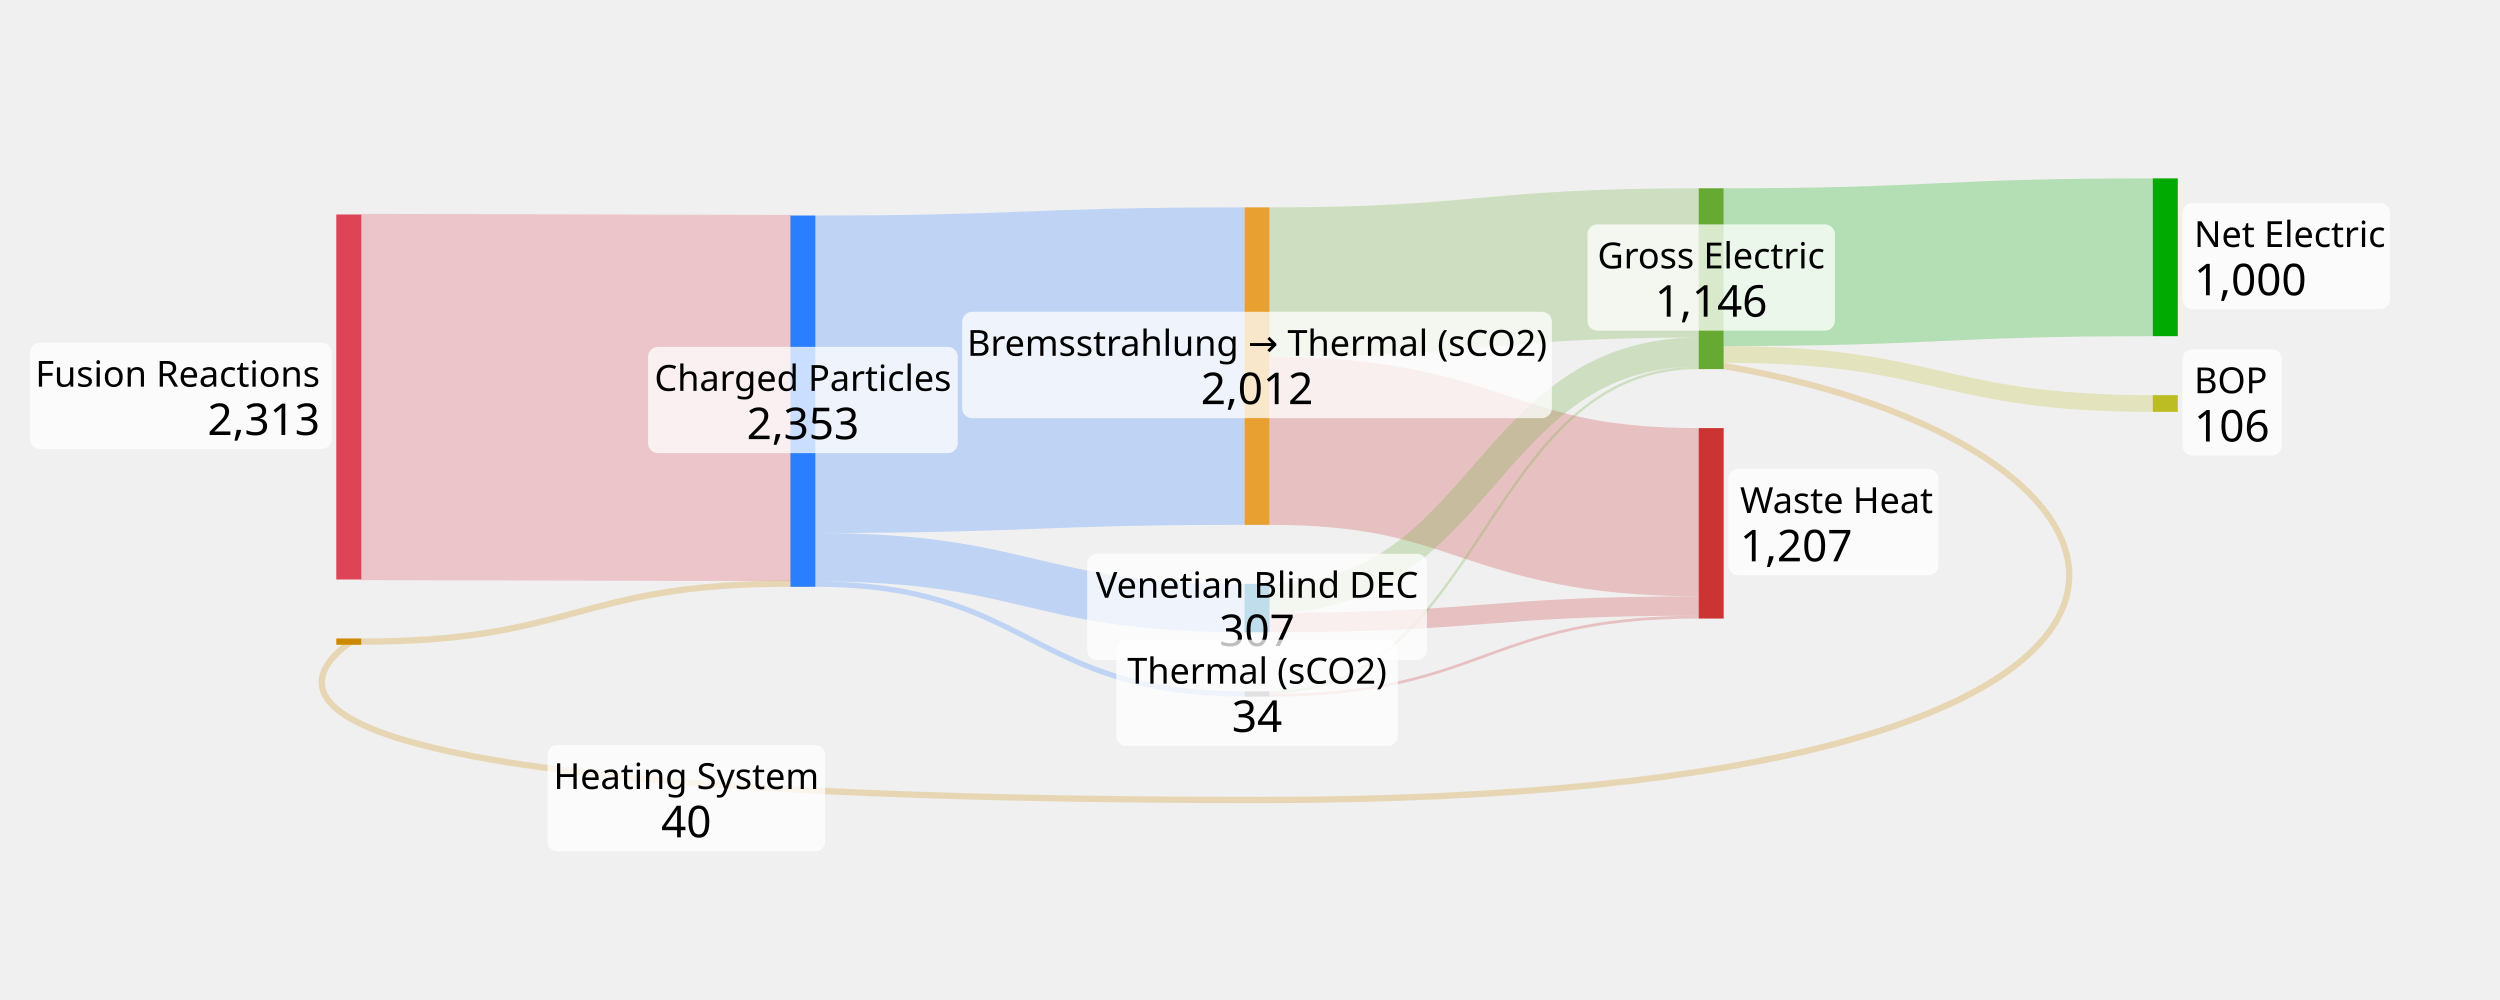
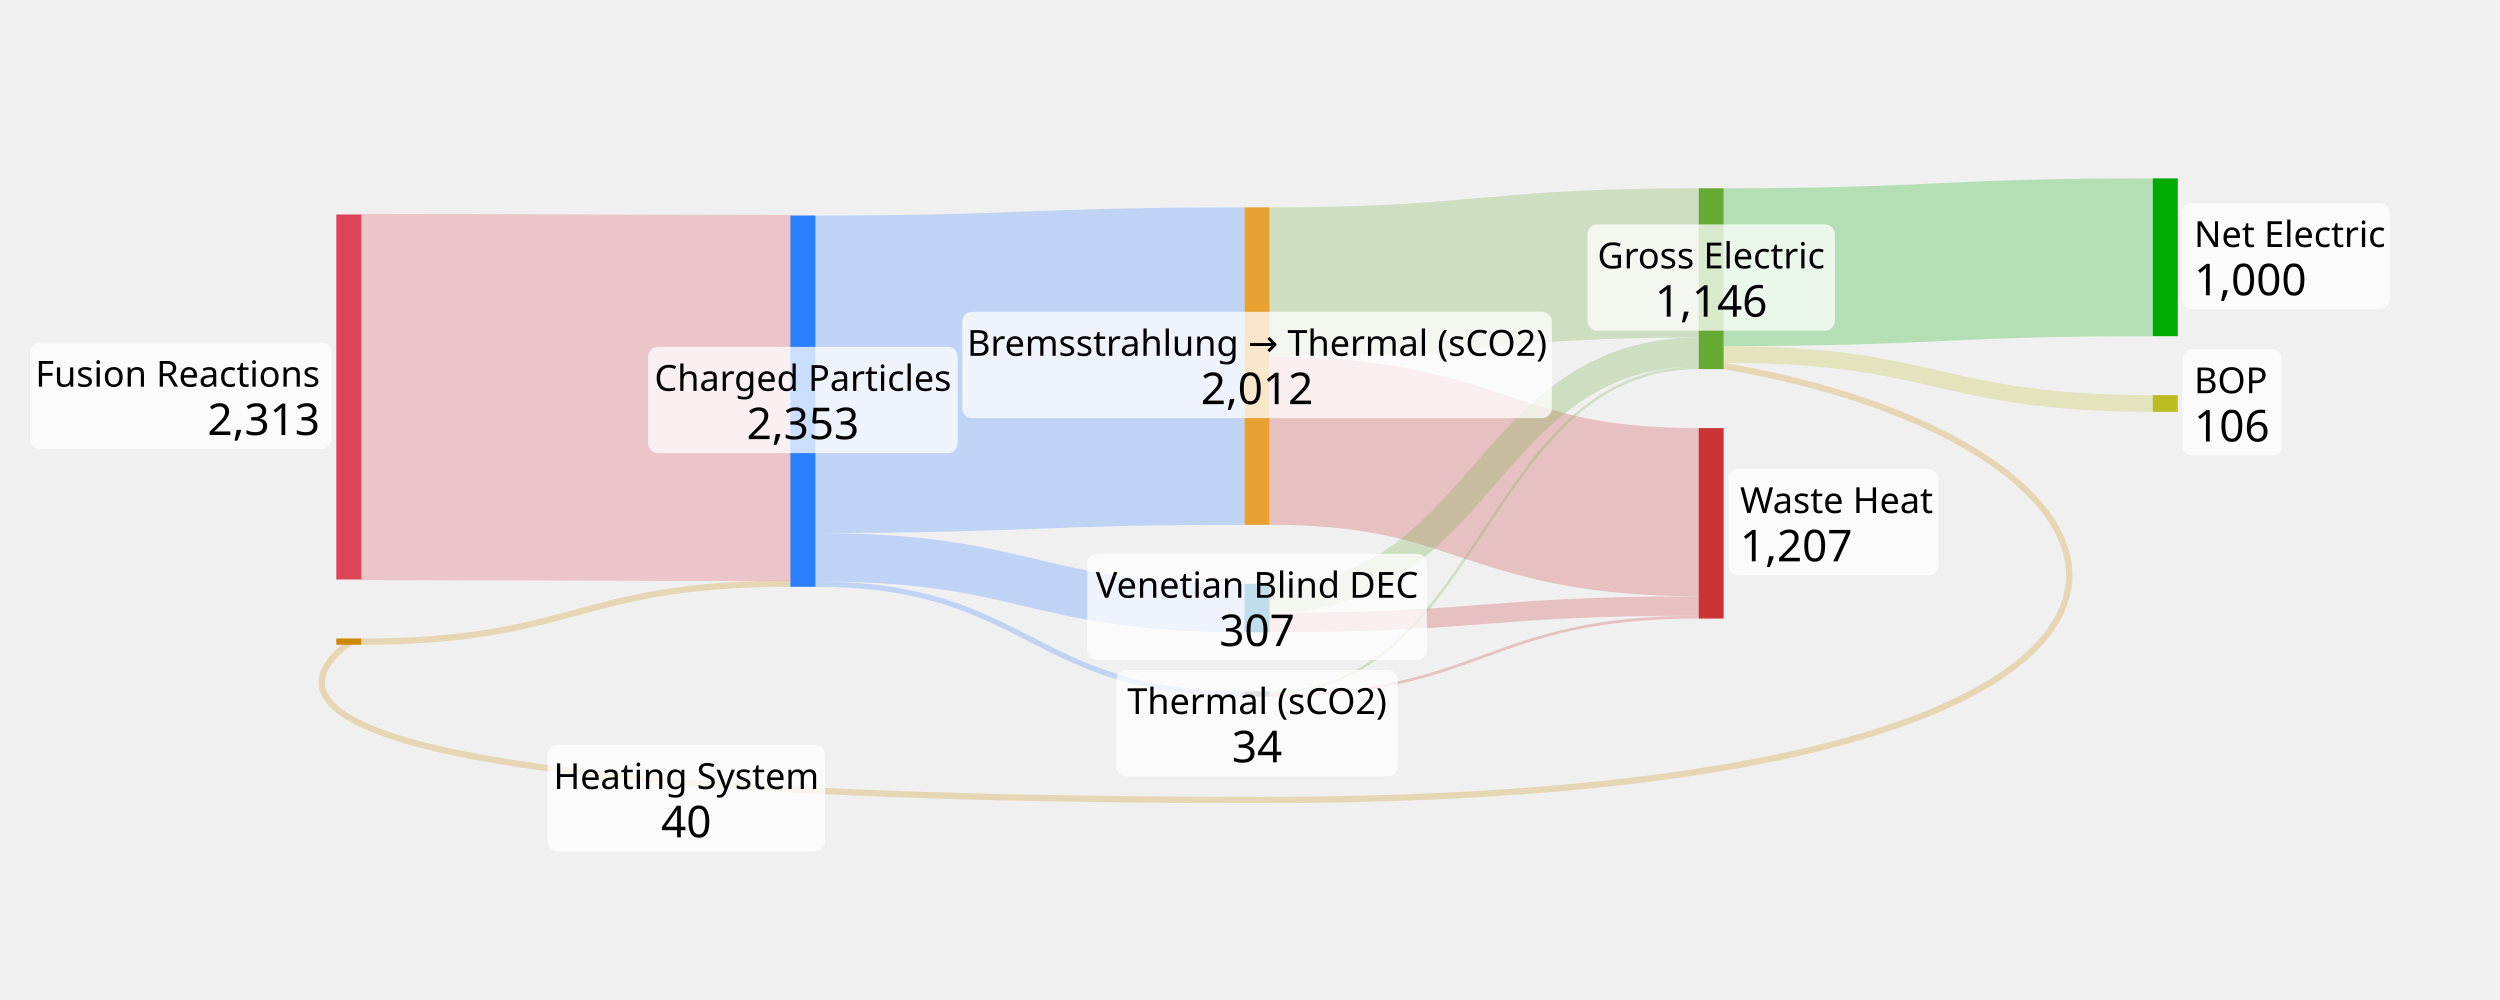
<svg xmlns="http://www.w3.org/2000/svg" height="400" width="1000">
  <g transform="translate(134.5166,10)">
    <g id="sankey_flows">
      <path id="flow0" d="M10 75.804v145.99L181.65 222.196v-145.99z" fill="#d45" stroke-width="0.5" stroke="#d45" opacity="0.25" />
      <path id="flow2" d="M191.65 139.701C277.475 139.701 277.475 136.447 363.3 136.447" fill="none" stroke-width="126.992" stroke="#2a7fff" opacity="0.25" />
      <path id="flow6" d="M373.3 166.301C459.125 166.301 459.125 194.877 544.95 194.877" fill="none" stroke-width="67.283" stroke="#c33" opacity="0.25" />
      <path id="flow11" d="M554.95 96.868C640.775 96.868 640.775 92.907 726.6 92.907" fill="none" stroke-width="63.117" stroke="#0a0" opacity="0.25" />
      <path id="flow5" d="M373.3 102.805C459.125 102.805 459.125 95.164 544.95 95.164" fill="none" stroke-width="59.709" stroke="#6a3" opacity="0.25" />
      <path id="flow3" d="M191.65 212.886C277.475 212.886 277.475 233.224 363.3 233.224" fill="none" stroke-width="19.377" stroke="#2a7fff" opacity="0.25" />
      <path id="flow7" d="M373.3 229.342C459.125 229.342 459.125 130.825 544.95 130.825" fill="none" stroke-width="11.614" stroke="#6a3" opacity="0.25" />
      <path id="flow8" d="M373.3 239.031C459.125 239.031 459.125 232.4 544.95 232.4" fill="none" stroke-width="7.763" stroke="#c33" opacity="0.25" />
      <path id="flow12" d="M554.95 131.772C640.775 131.772 640.775 151.404 726.6 151.404" fill="none" stroke-width="6.69" stroke="#bcbd22" opacity="0.25" />
      <path id="flow1" d="M10 246.65C95.825 246.65 95.825 223.458 181.65 223.458" fill="none" stroke-width="2.525" stroke="#c80" opacity="0.25" />
      <path id="flow13" d="M554.95 136.38 C 750 170, 780 310, 370 310 C -40 310, -20 265, 6 246.6" fill="none" stroke-width="2.525" stroke="#c80" opacity="0.25" />
      <path id="flow4" d="M191.65 223.647C277.475 223.647 277.475 267.579 363.3 267.579" fill="none" stroke-width="2.146" stroke="#2a7fff" opacity="0.25" />
      <path id="flow10" d="M373.3 268.084C459.125 268.084 459.125 236.85 544.95 236.85" fill="none" stroke-width="1.136" stroke="#c33" opacity="0.25" />
      <path id="flow9" d="M373.3 267.011C459.125 267.011 459.125 137.137 544.95 137.137" fill="none" stroke-width="1.01" stroke="#6a3" opacity="0.25" />
    </g>
    <g id="sankey_nodes">
      <g class="node" style="touch-action: none;">
        <rect id="r0" class="for_r0" x="0" y="75.804" height="145.99" width="10" fill="#d45" fill-opacity="1" />
      </g>
      <g class="node" style="touch-action: none;">
        <rect id="r1" class="for_r1" x="181.65" y="76.205" height="148.515" width="10" fill="#2a7fff" fill-opacity="1" />
      </g>
      <g class="node" style="touch-action: none;">
        <rect id="r2" class="for_r2" x="0" y="245.388" height="2.525" width="10" fill="#c80" fill-opacity="1" />
      </g>
      <g class="node" style="touch-action: none;">
        <rect id="r3" class="for_r3" x="363.3" y="72.951" height="126.992" width="10" fill="#e8a030" fill-opacity="1" />
      </g>
      <g class="node" style="touch-action: none;">
        <rect id="r4" class="for_r4" x="363.3" y="223.536" height="19.377" width="10" fill="#07a" fill-opacity="1" />
      </g>
      <g class="node" style="touch-action: none;">
        <rect id="r5" class="for_r5" x="363.3" y="266.506" height="2.146" width="10" fill="#888" fill-opacity="1" />
      </g>
      <g class="node" style="touch-action: none;">
        <rect id="r6" class="for_r6" x="544.95" y="65.31" height="72.332" width="10" fill="#6a3" fill-opacity="1" />
      </g>
      <g class="node" style="touch-action: none;">
        <rect id="r7" class="for_r7" x="544.95" y="161.235" height="76.183" width="10" fill="#c33" fill-opacity="1" />
      </g>
      <g class="node" style="touch-action: none;">
        <rect id="r8" class="for_r8" x="726.6" y="61.348" height="63.117" width="10" fill="#0a0" fill-opacity="1" />
      </g>
      <g class="node" style="touch-action: none;">
        <rect id="r9" class="for_r9" x="726.6" y="148.059" height="6.69" width="10" fill="#bcbd22" fill-opacity="1" />
      </g>
    </g>
    <g id="sankey_labels" font-family="sans-serif" font-size="16px" fill="#000000">
      <rect id="label0_bg" class="for_r0" x="-122.517" y="127.079" width="120.65" height="42.52" rx="4" fill="#fff" fill-opacity="0.75" stroke="none" stroke-width="0" stroke-opacity="0" />
      <text id="label0" class="for_r0" text-anchor="end" x="-6.533" y="148.799" font-weight="400" font-size="14.4px" dy="-4.12">Fusion Reactions<tspan x="-6.533" dy="19.32" font-weight="400" font-size="17.6px">2,313</tspan>
      </text>
      <rect id="label1_bg" class="for_r1" x="124.725" y="128.743" width="123.85" height="42.52" rx="4" fill="#fff" fill-opacity="0.75" stroke="none" stroke-width="0" stroke-opacity="0" />
      <text id="label1" class="for_r1" text-anchor="middle" x="186.65" y="150.463" font-weight="400" font-size="14.4px" dy="-4.12">Charged Particles<tspan x="186.65" dy="19.32" font-weight="400" font-size="17.6px">2,353</tspan>
      </text>
      <rect id="label2_bg" class="for_r2" x="84.5" y="288" width="111.017" height="42.52" rx="4" fill="#fff" fill-opacity="0.75" stroke="none" stroke-width="0" stroke-opacity="0" />
      <text id="label2" class="for_r2" text-anchor="middle" x="140" y="309.72" font-weight="400" font-size="14.4px" dy="-4.12">Heating System<tspan x="140" dy="19.32" font-weight="400" font-size="17.6px">40</tspan>
      </text>
      <rect id="label3_bg" class="for_r3" x="250.35" y="114.727" width="235.9" height="42.52" rx="4" fill="#fff" fill-opacity="0.75" stroke="none" stroke-width="0" stroke-opacity="0" />
      <text id="label3" class="for_r3" text-anchor="middle" x="368.3" y="136.447" font-weight="400" font-size="14.4px" dy="-4.12">Bremsstrahlung → Thermal (sCO2)<tspan x="368.3" dy="19.32" font-weight="400" font-size="17.6px">2,012</tspan>
      </text>
      <rect id="label4_bg" class="for_r4" x="300.367" y="211.504" width="135.867" height="42.52" rx="4" fill="#fff" fill-opacity="0.75" stroke="none" stroke-width="0" stroke-opacity="0" />
      <text id="label4" class="for_r4" text-anchor="middle" x="368.3" y="233.224" font-weight="400" font-size="14.4px" dy="-4.12">Venetian Blind DEC<tspan x="368.3" dy="19.32" font-weight="400" font-size="17.6px">307</tspan>
      </text>
-       <rect id="label5_bg" class="for_r5" x="312" y="245.859" width="112.6" height="42.52" rx="4" fill="#fff" fill-opacity="0.75" stroke="none" stroke-width="0" stroke-opacity="0" />
-       <text id="label5" class="for_r5" text-anchor="middle" x="368.3" y="267.579" font-weight="400" font-size="14.4px" dy="-4.12">Thermal (sCO2)<tspan x="368.3" dy="19.32" font-weight="400" font-size="17.6px">34</tspan>
+       <rect id="label5_bg" class="for_r5" x="312" y="258" width="112.6" height="42.52" rx="4" fill="#fff" fill-opacity="0.75" stroke="none" stroke-width="0" stroke-opacity="0" />
+       <text id="label5" class="for_r5" text-anchor="middle" x="368.3" y="279.72" font-weight="400" font-size="14.4px" dy="-4.12">Thermal (sCO2)<tspan x="368.3" dy="19.32" font-weight="400" font-size="17.6px">34</tspan>
      </text>
      <rect id="label6_bg" class="for_r6" x="500.467" y="79.756" width="98.967" height="42.52" rx="4" fill="#fff" fill-opacity="0.75" stroke="none" stroke-width="0" stroke-opacity="0" />
      <text id="label6" class="for_r6" text-anchor="middle" x="549.95" y="101.476" font-weight="400" font-size="14.4px" dy="-4.12">Gross Electric<tspan x="549.95" dy="19.32" font-weight="400" font-size="17.6px">1,146</tspan>
      </text>
      <rect id="label7_bg" class="for_r7" x="556.817" y="177.606" width="84.05" height="42.52" rx="4" fill="#fff" fill-opacity="0.75" stroke="none" stroke-width="0" stroke-opacity="0" />
      <text id="label7" class="for_r7" text-anchor="start" x="561.483" y="199.326" font-weight="400" font-size="14.4px" dy="-4.12">Waste Heat<tspan x="561.483" dy="19.32" font-weight="400" font-size="17.6px">1,207</tspan>
      </text>
      <rect id="label8_bg" class="for_r8" x="738.467" y="71.187" width="82.967" height="42.52" rx="4" fill="#fff" fill-opacity="0.75" stroke="none" stroke-width="0" stroke-opacity="0" />
      <text id="label8" class="for_r8" text-anchor="start" x="743.133" y="92.907" font-weight="400" font-size="14.4px" dy="-4.12">Net Electric<tspan x="743.133" dy="19.32" font-weight="400" font-size="17.6px">1,000</tspan>
      </text>
      <rect id="label9_bg" class="for_r9" x="738.467" y="129.684" width="39.733" height="42.52" rx="4" fill="#fff" fill-opacity="0.75" stroke="none" stroke-width="0" stroke-opacity="0" />
      <text id="label9" class="for_r9" text-anchor="start" x="743.133" y="151.404" font-weight="400" font-size="14.4px" dy="-4.12">BOP<tspan x="743.133" dy="19.32" font-weight="400" font-size="17.6px">106</tspan>
      </text>
    </g>
  </g>
</svg>
